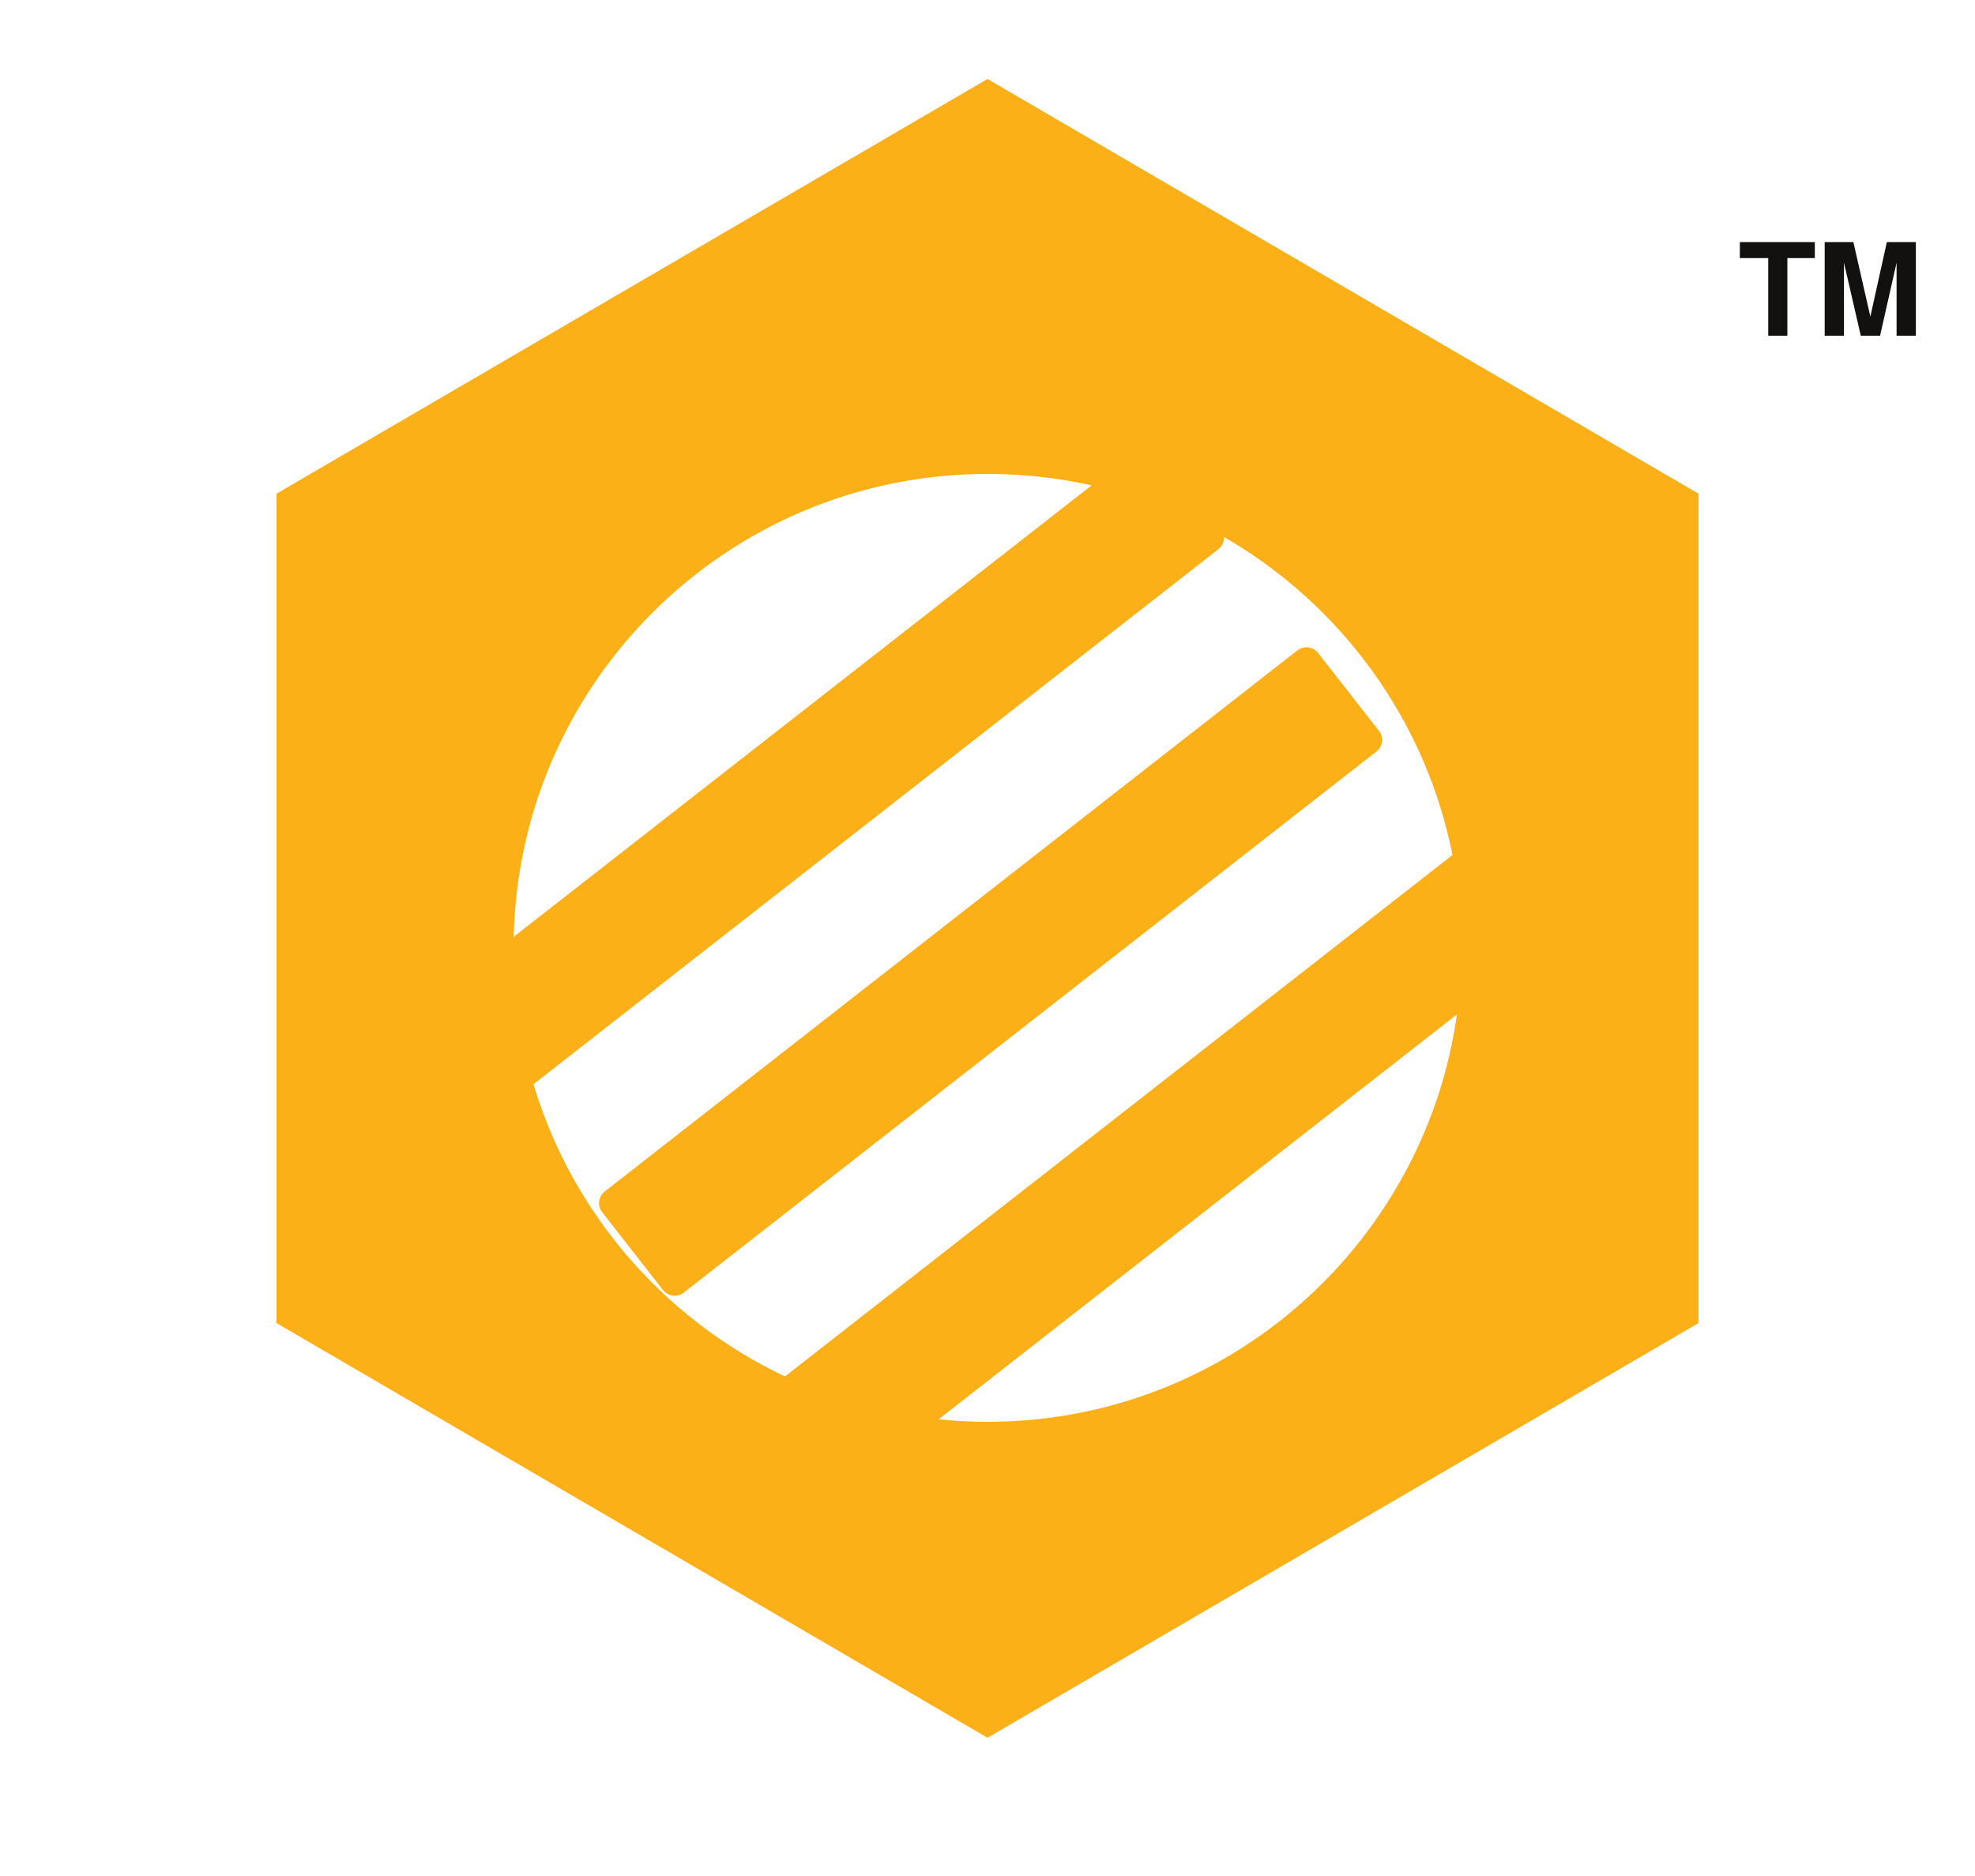
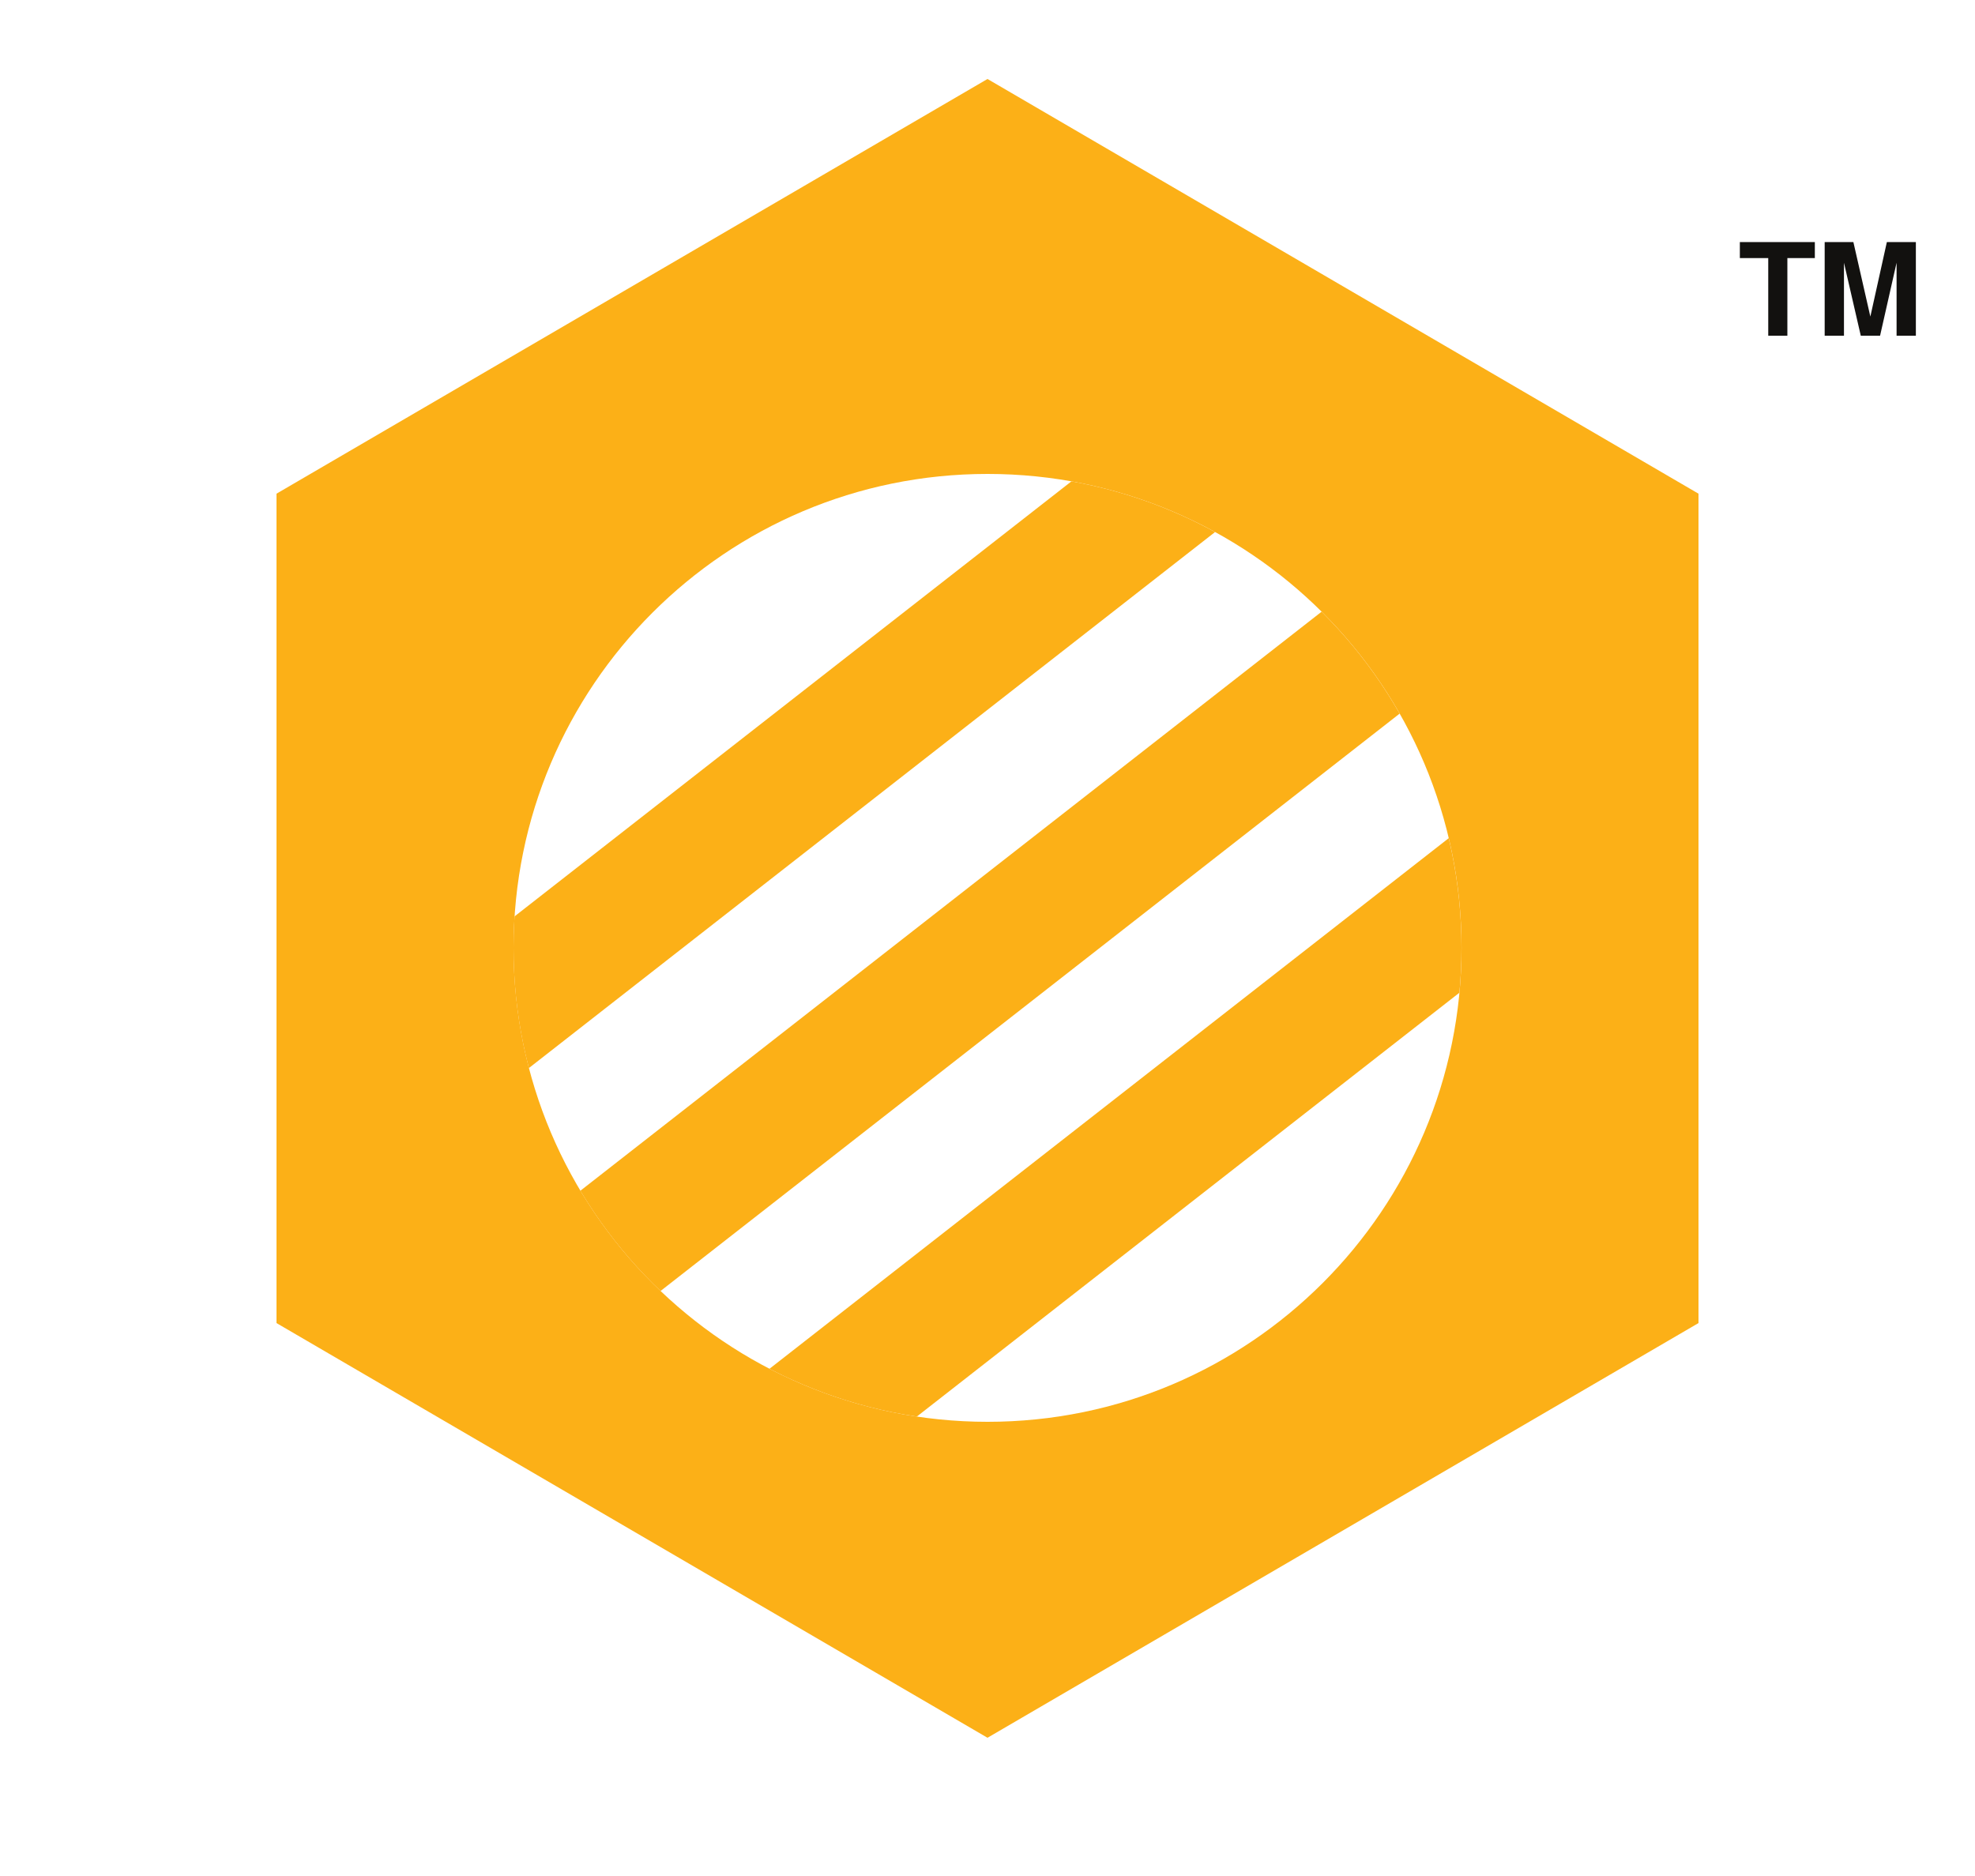
<svg xmlns="http://www.w3.org/2000/svg" viewBox="0 0 200 190" role="img" aria-label="Swarm Fund">
+   <defs>
+     <clipPath id="swarm-hole">
+       <circle cx="100" cy="96" r="48" />
+     </clipPath>
+   </defs>
  <g fill="#FCB017">
    <path fill-rule="evenodd" d="       M100 8       L172 50       L172 134       L100 176       L28 134       L28 50       Z       M100 48       A 48 48 0 1 0 100.01 48       Z     " />
-     <g transform="rotate(-38 100 98)">
-       <rect x="54" y="66" width="92" height="13" rx="1.5" />
-       <rect x="54" y="92" width="92" height="13" rx="1.5" />
-       <rect x="54" y="118" width="92" height="13" rx="1.5" />
+     <g clip-path="url(#swarm-hole)">
+       <g transform="rotate(-38 100 96)">
+         <rect x="40" y="64" width="120" height="13" />
+         <rect x="40" y="90" width="120" height="13" />
+         <rect x="40" y="116" width="120" height="13" />
+       </g>
    </g>
  </g>
  <text x="176" y="34" font-family="Helvetica Neue, Helvetica, Arial, sans-serif" font-size="13" font-weight="600" fill="#12110F">TM</text>
</svg>
